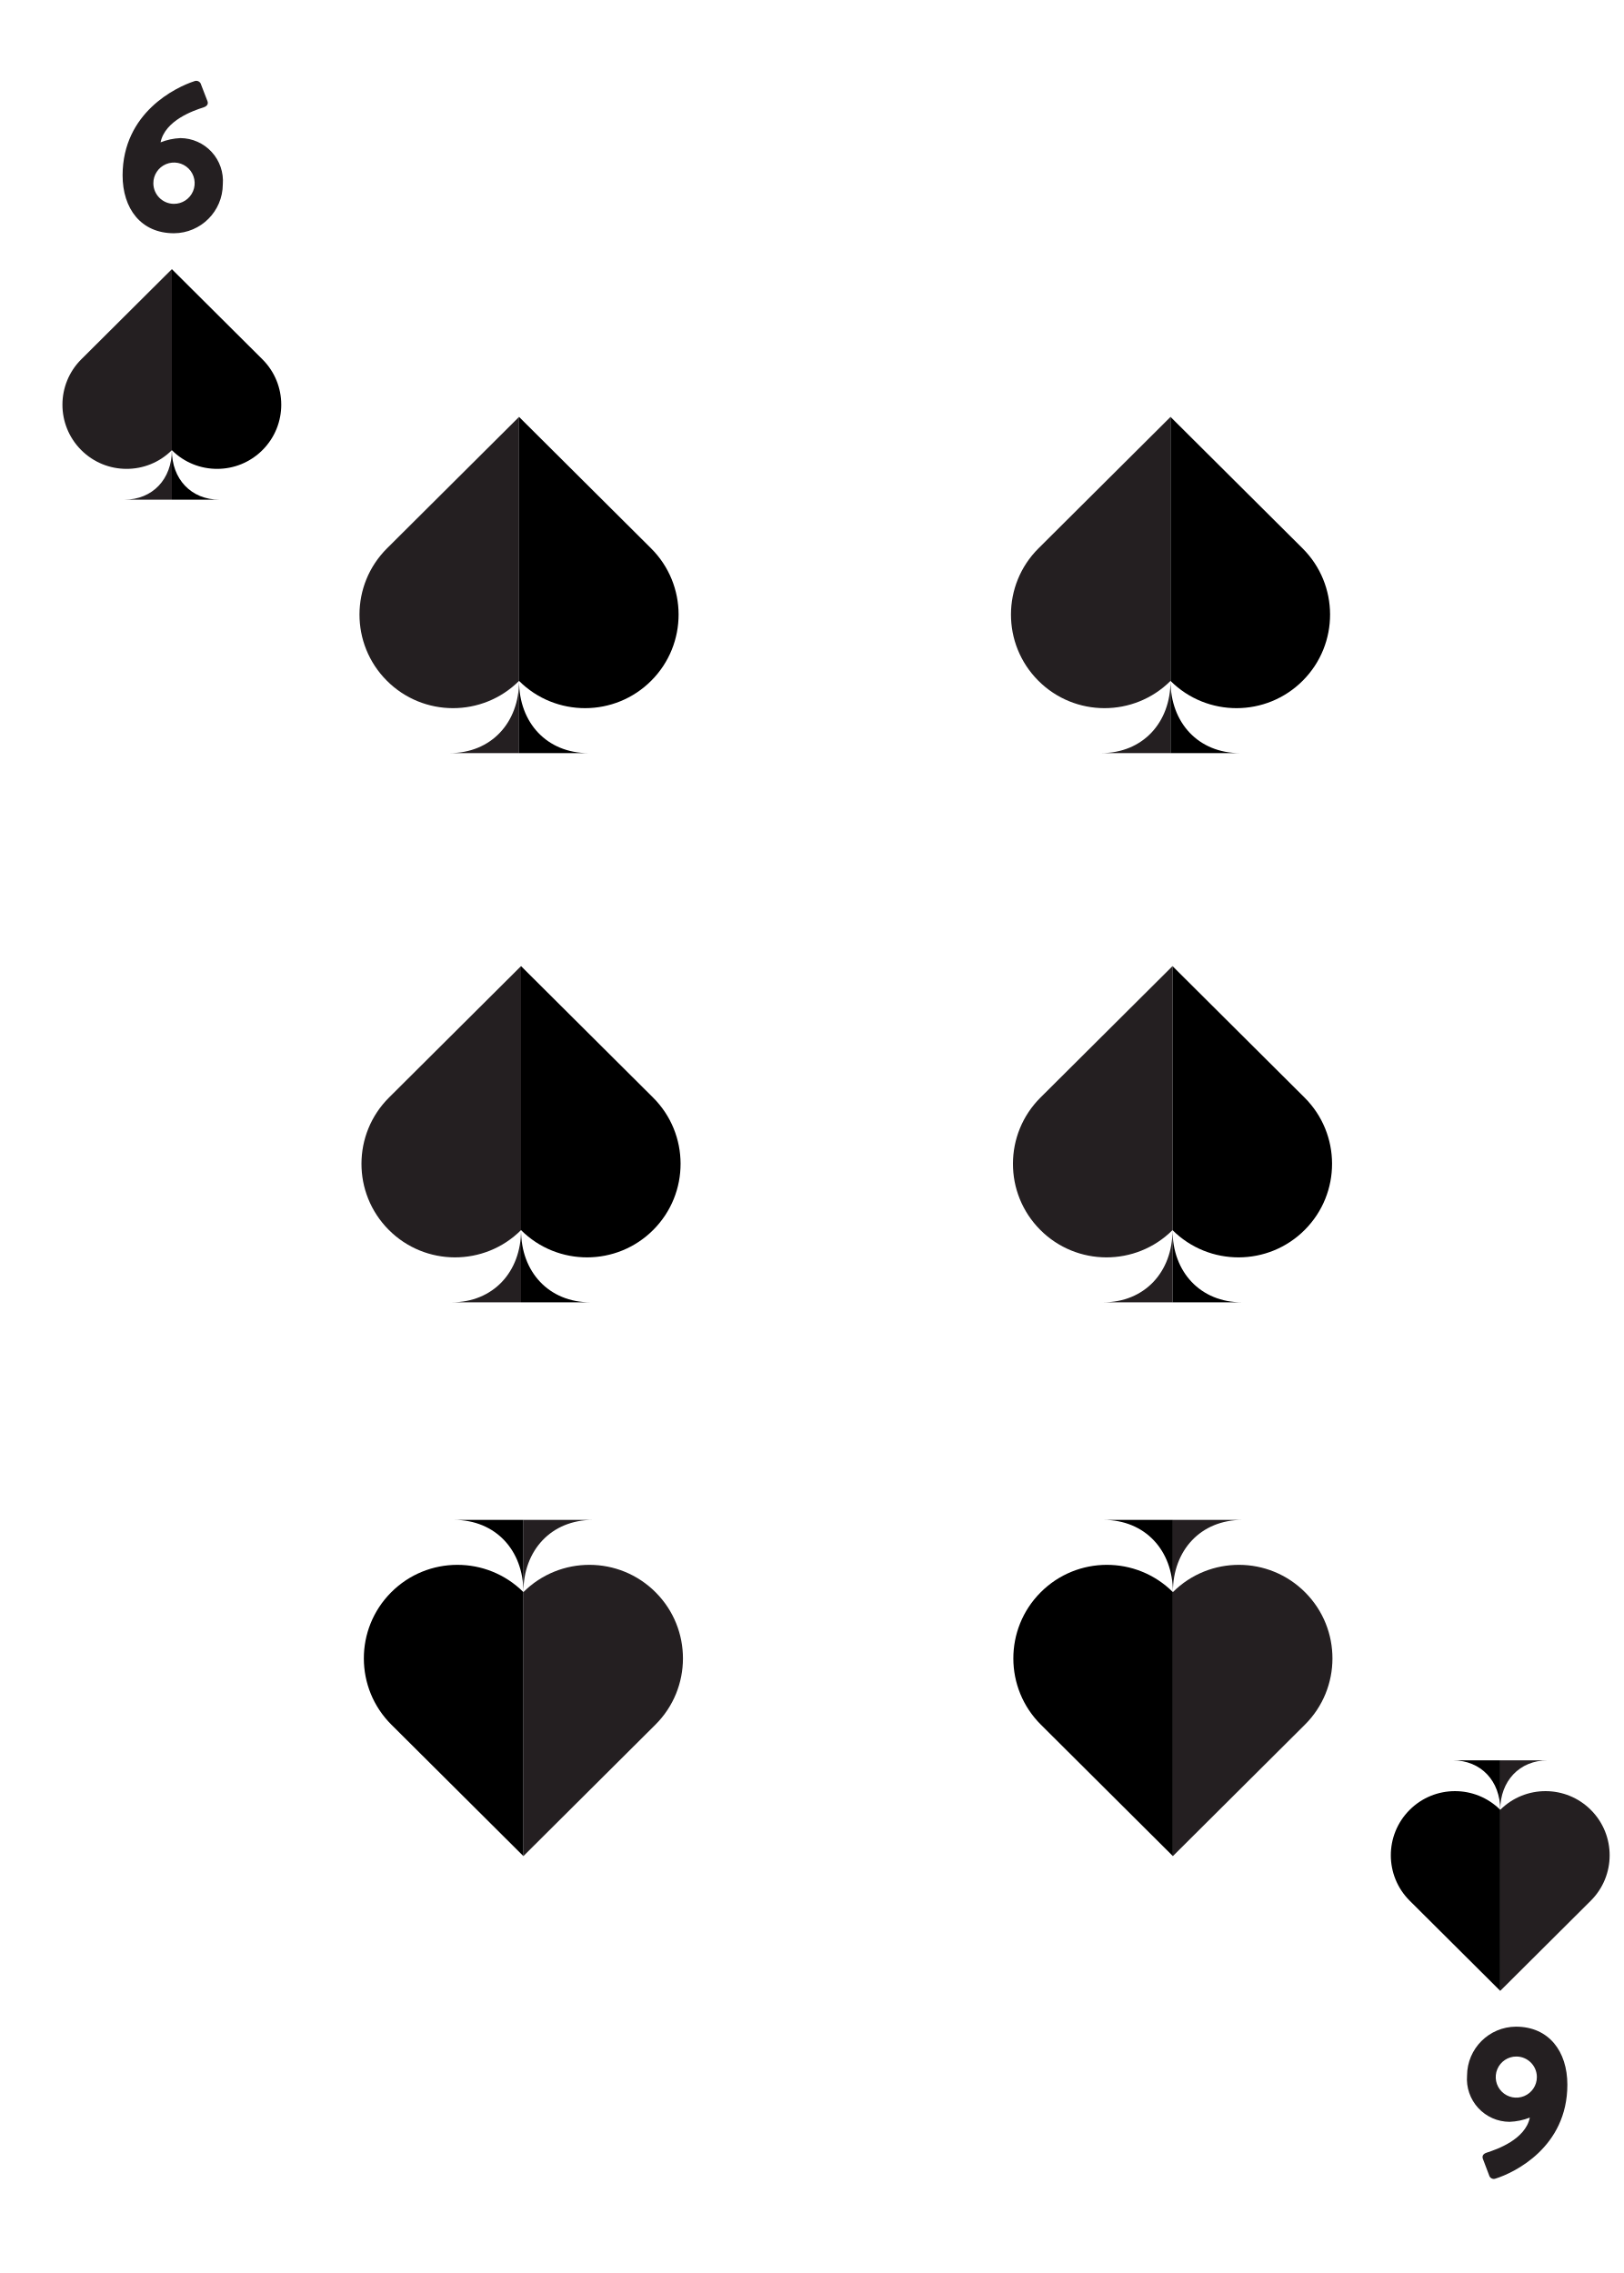
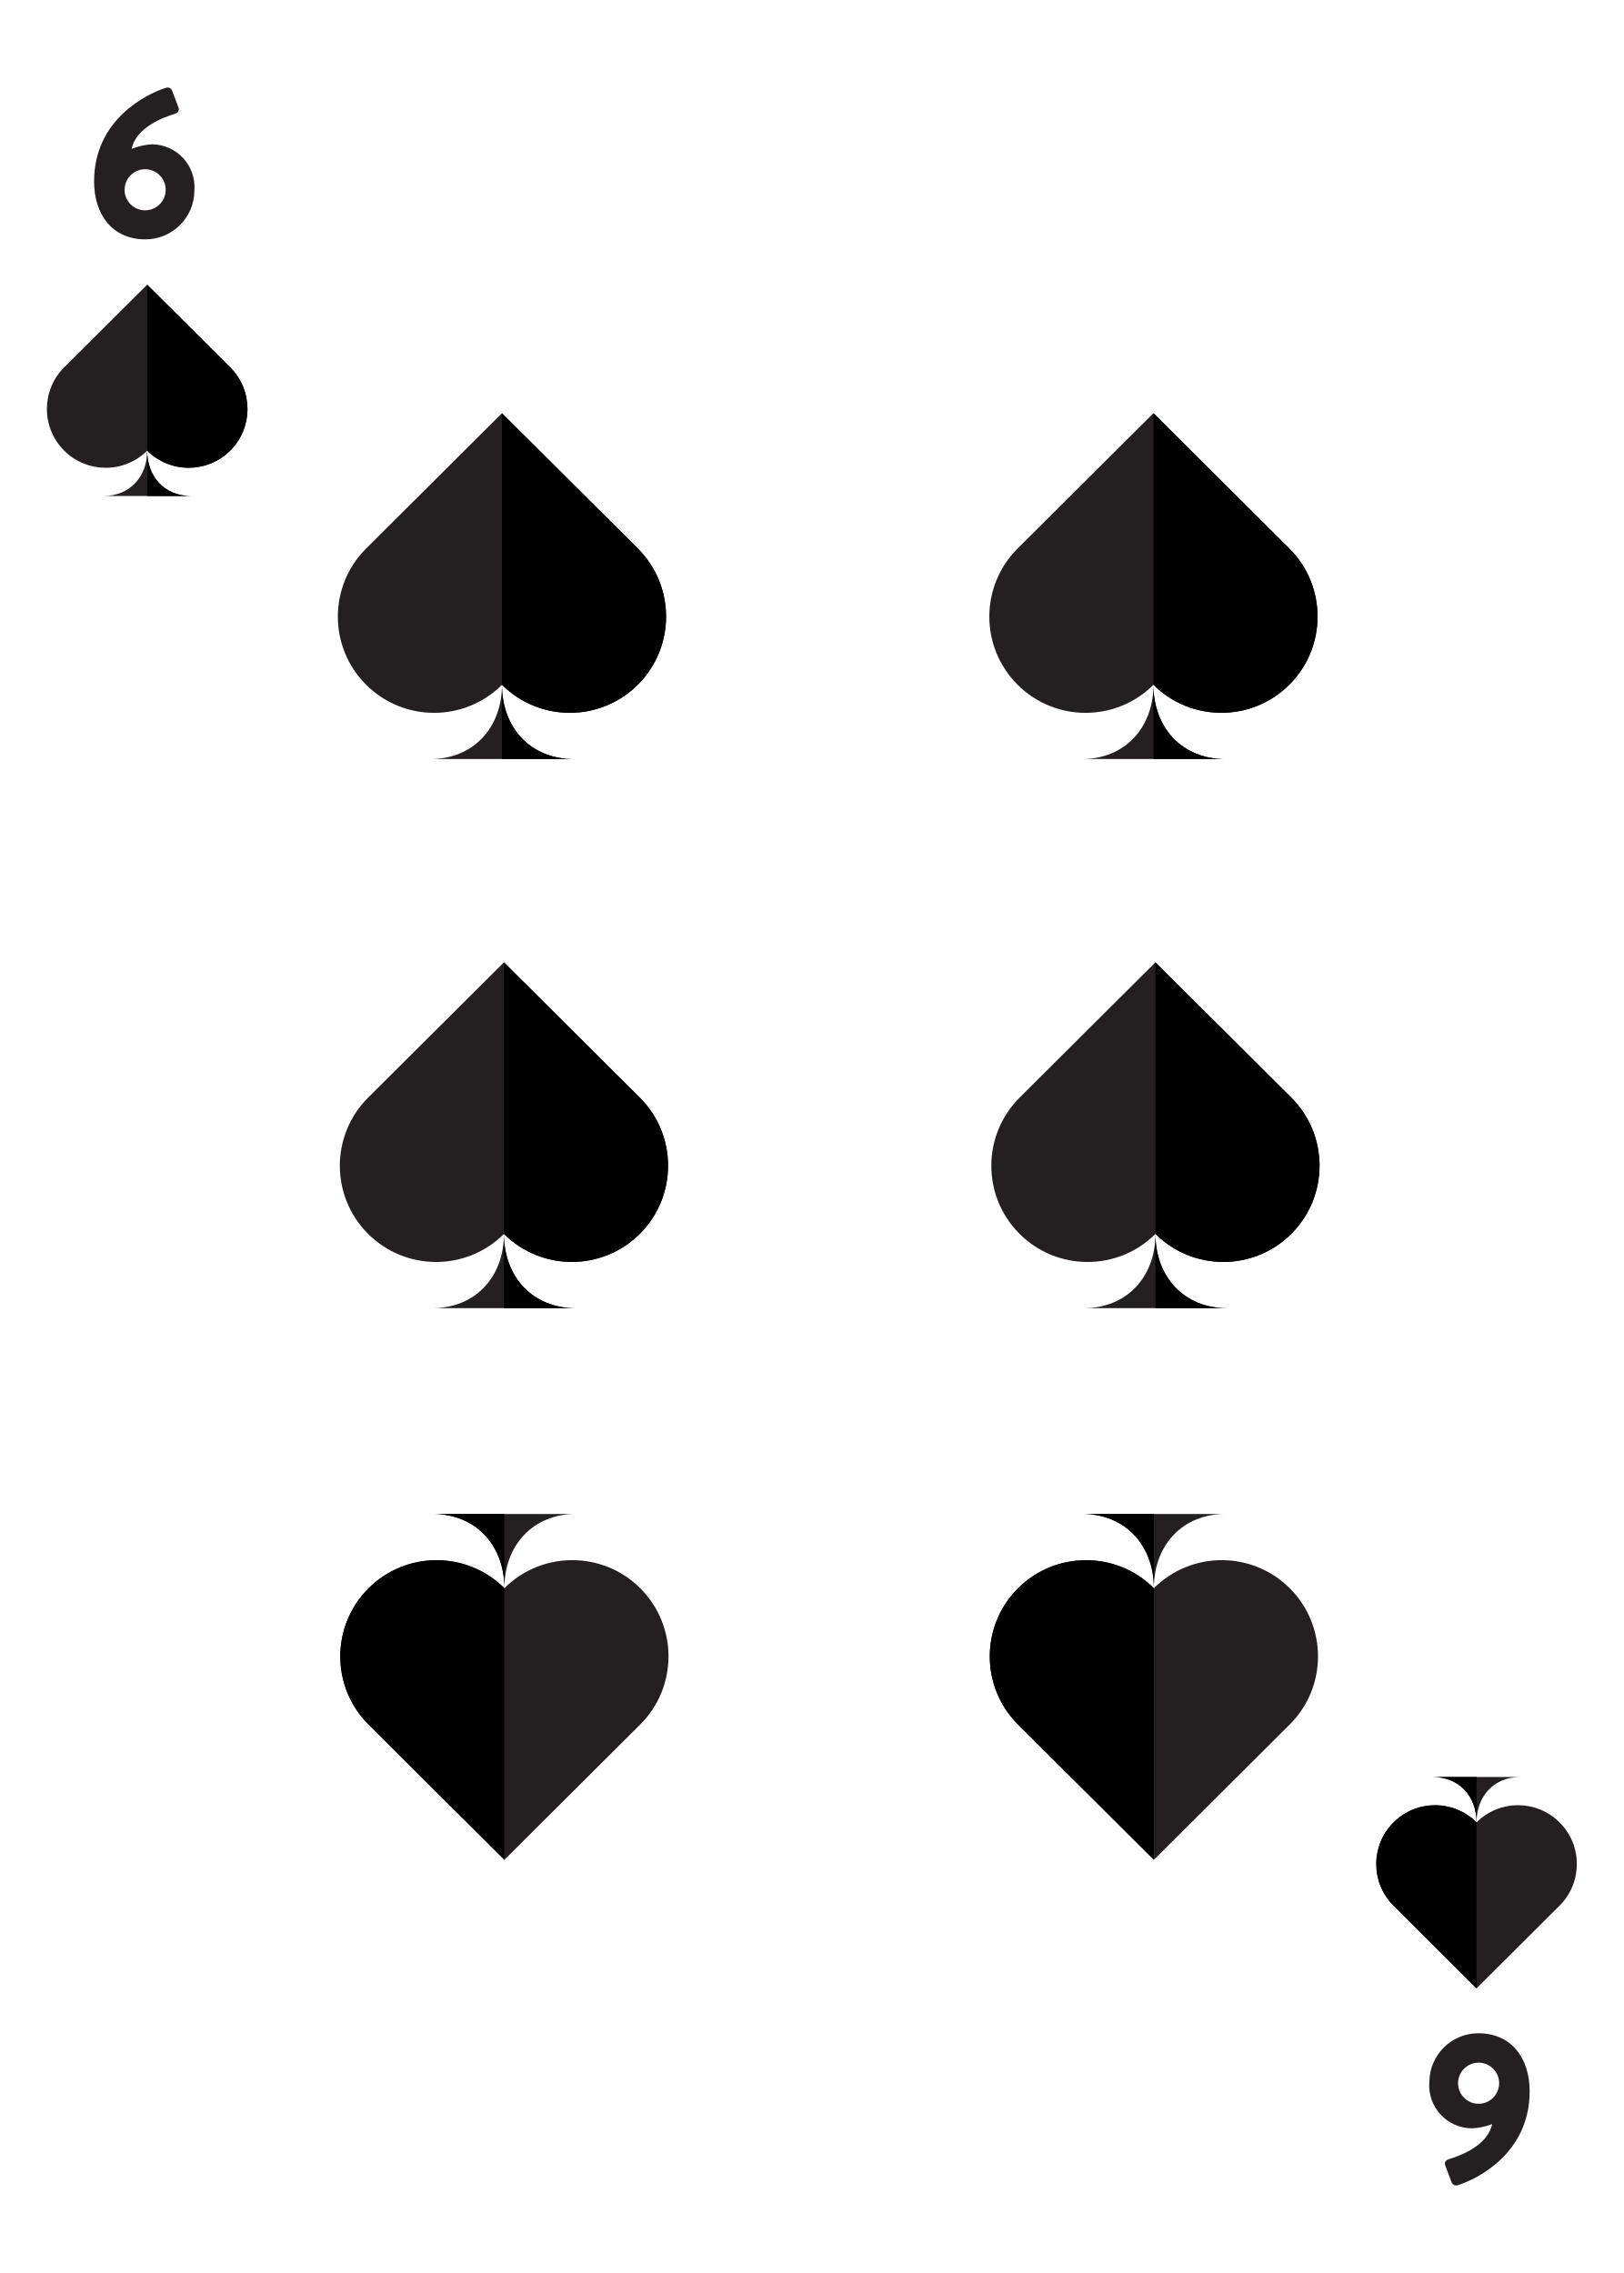
<svg xmlns="http://www.w3.org/2000/svg" xmlns:xlink="http://www.w3.org/1999/xlink" id="Layer_1" data-name="Layer 1" viewBox="0 0 180 252">
  <defs>
    <style>.cls-1{fill:#241f21;}.cls-2{fill:none;stroke:#231f20;stroke-miterlimit:10;}</style>
-     <symbol id="Spade" data-name="Spade" viewBox="0 0 101.42 106.5">
-       <path class="cls-1" d="M50.71,83.63h0a29.63,29.63,0,1,1-41.81-42s0,0,0,0L50.71,0Z" />
-       <path class="cls-1" d="M50.71,83.63c0,13.23-8.81,22.87-22,22.87h22Z" />
+     <symbol id="SPade" data-name="SPade" viewBox="0 0 101.42 106.5">
+       <path class="cls-1" d="M50.71,83.63c0,13.23-8.81,22.87-22,22.87H72.75C59.52,106.5,50.71,96.86,50.71,83.63Z" />
+       <path class="cls-1" d="M92.52,41.65,50.71,0,8.9,41.65a29.63,29.63,0,1,0,41.81,42h0s0,0,0,0h0a29.63,29.63,0,1,0,41.81-42Z" />
      <path class="cls-2" d="M63.21,70" />
      <path d="M50.71,83.63h0a29.63,29.63,0,1,0,41.81-42h0L50.71,0Z" />
      <path d="M50.71,83.63c0,13.23,8.81,22.87,22,22.87h-22Z" />
    </symbol>
-     <symbol id="Spade_medium" data-name="Spade medium" viewBox="0 0 35.76 37.55">
-       <use width="101.42" height="106.5" transform="scale(0.35)" xlink:href="#Spade" />
-     </symbol>
  </defs>
-   <use width="35.76" height="37.55" transform="translate(39.79 46.22)" xlink:href="#Spade_medium" />
-   <use width="35.76" height="37.55" transform="translate(112.01 46.22)" xlink:href="#Spade_medium" />
-   <use width="35.76" height="37.55" transform="translate(147.77 205.78) rotate(180)" xlink:href="#Spade_medium" />
-   <use width="35.76" height="37.55" transform="translate(75.77 205.78) rotate(180)" xlink:href="#Spade_medium" />
-   <use width="35.76" height="37.55" transform="translate(40.01 107.11)" xlink:href="#Spade_medium" />
-   <use width="35.76" height="37.55" transform="translate(112.23 107.11)" xlink:href="#Spade_medium" />
-   <use width="101.42" height="106.5" transform="translate(6.88 29.84) scale(0.24)" xlink:href="#Spade" />
-   <use width="101.42" height="106.5" transform="translate(178.48 220.72) rotate(180) scale(0.24)" xlink:href="#Spade" />
-   <path class="cls-1" d="M21.55,9a.55.55,0,0,1,.74.38L23,11.22c.1.28,0,.54-.45.69-1.11.35-4.25,1.44-4.75,3.87A6.81,6.81,0,0,1,20,15.31a4.75,4.75,0,0,1,4.7,5.13,5.45,5.45,0,0,1-5.41,5.42c-3.67,0-5.7-2.74-5.7-6.43C13.61,12.47,19.52,9.66,21.55,9ZM19.26,22.6A2.29,2.29,0,1,0,17,20.33,2.29,2.29,0,0,0,19.26,22.6Z" />
-   <path class="cls-1" d="M165.8,241.53a.54.54,0,0,1-.73-.38l-.69-1.82c-.09-.28,0-.54.45-.68,1.11-.36,4.26-1.45,4.76-3.88a6.86,6.86,0,0,1-2.25.47,4.75,4.75,0,0,1-4.71-5.13,5.45,5.45,0,0,1,5.42-5.42c3.66,0,5.7,2.75,5.7,6.43C173.75,238.08,167.84,240.89,165.8,241.53ZM168.1,228a2.28,2.28,0,1,0,2.27,2.27A2.28,2.28,0,0,0,168.1,228Z" />
+   <use width="101.42" height="106.5" transform="translate(37.39 45.81) scale(0.36)" xlink:href="#SPade" />
+   <use width="101.42" height="106.5" transform="translate(109.61 45.81) scale(0.36)" xlink:href="#SPade" />
+   <use width="101.42" height="106.5" transform="translate(146.17 206.19) rotate(180) scale(0.36)" xlink:href="#SPade" />
+   <use width="101.42" height="106.5" transform="translate(74.17 206.19) rotate(180) scale(0.36)" xlink:href="#SPade" />
+   <use width="101.42" height="106.5" transform="translate(37.61 106.69) scale(0.36)" xlink:href="#SPade" />
+   <use width="101.42" height="106.5" transform="translate(109.83 106.69) scale(0.36)" xlink:href="#SPade" />
+   <path class="cls-1" d="M18.38,9.74a.55.55,0,0,1,.73.38l.68,1.82c.1.29,0,.55-.44.69-1.12.35-4.26,1.44-4.76,3.88A6.86,6.86,0,0,1,16.84,16a4.75,4.75,0,0,1,4.71,5.13,5.44,5.44,0,0,1-5.42,5.41c-3.67,0-5.7-2.74-5.7-6.43C10.43,13.2,16.34,10.38,18.38,9.74Zm-2.3,13.58a2.28,2.28,0,1,0-2.27-2.27A2.28,2.28,0,0,0,16.08,23.32Z" />
+   <path class="cls-1" d="M161.62,242.26a.55.55,0,0,1-.73-.38l-.68-1.82c-.1-.29,0-.55.44-.69,1.12-.35,4.26-1.44,4.76-3.88a6.86,6.86,0,0,1-2.25.47,4.75,4.75,0,0,1-4.71-5.13,5.44,5.44,0,0,1,5.42-5.41c3.67,0,5.7,2.74,5.7,6.43C169.57,238.8,163.66,241.62,161.62,242.26Zm2.3-13.58a2.28,2.28,0,1,0,2.27,2.27A2.28,2.28,0,0,0,163.92,228.68Z" />
+   <use width="101.42" height="106.5" transform="translate(5.16 31.56) scale(0.22)" xlink:href="#SPade" />
+   <use width="101.42" height="106.5" transform="translate(174.84 220.44) rotate(180) scale(0.22)" xlink:href="#SPade" />
</svg>
